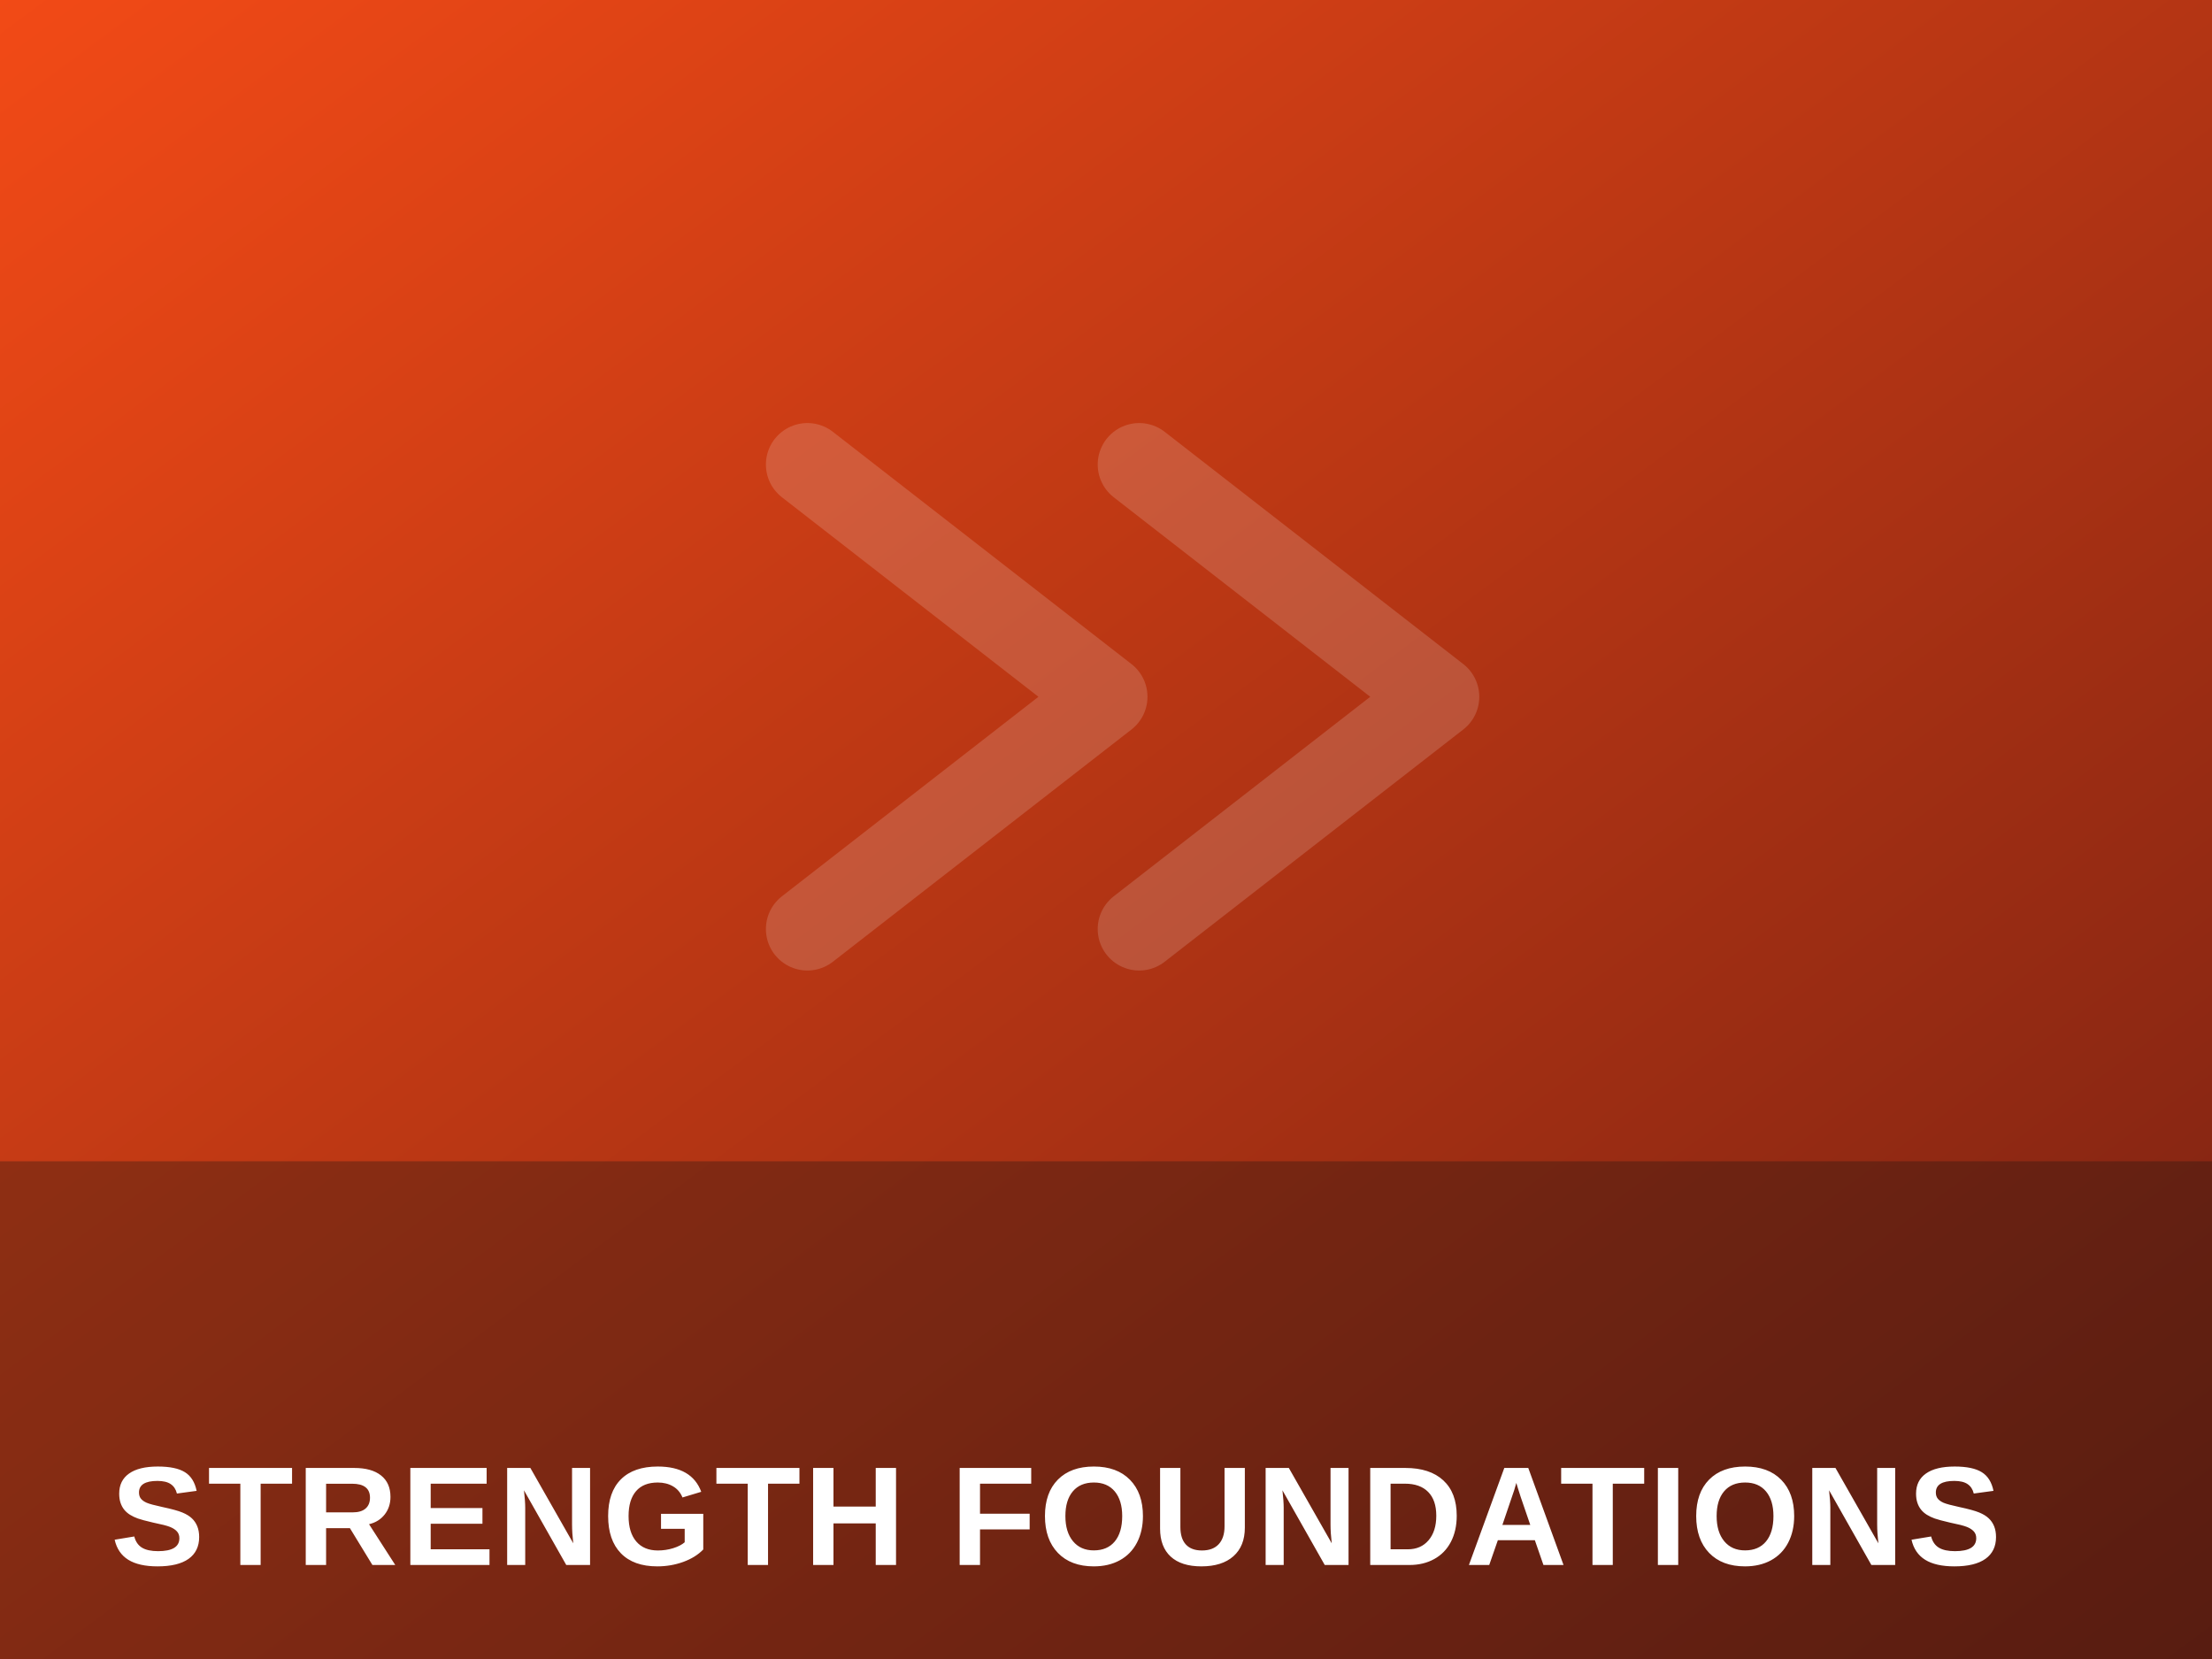
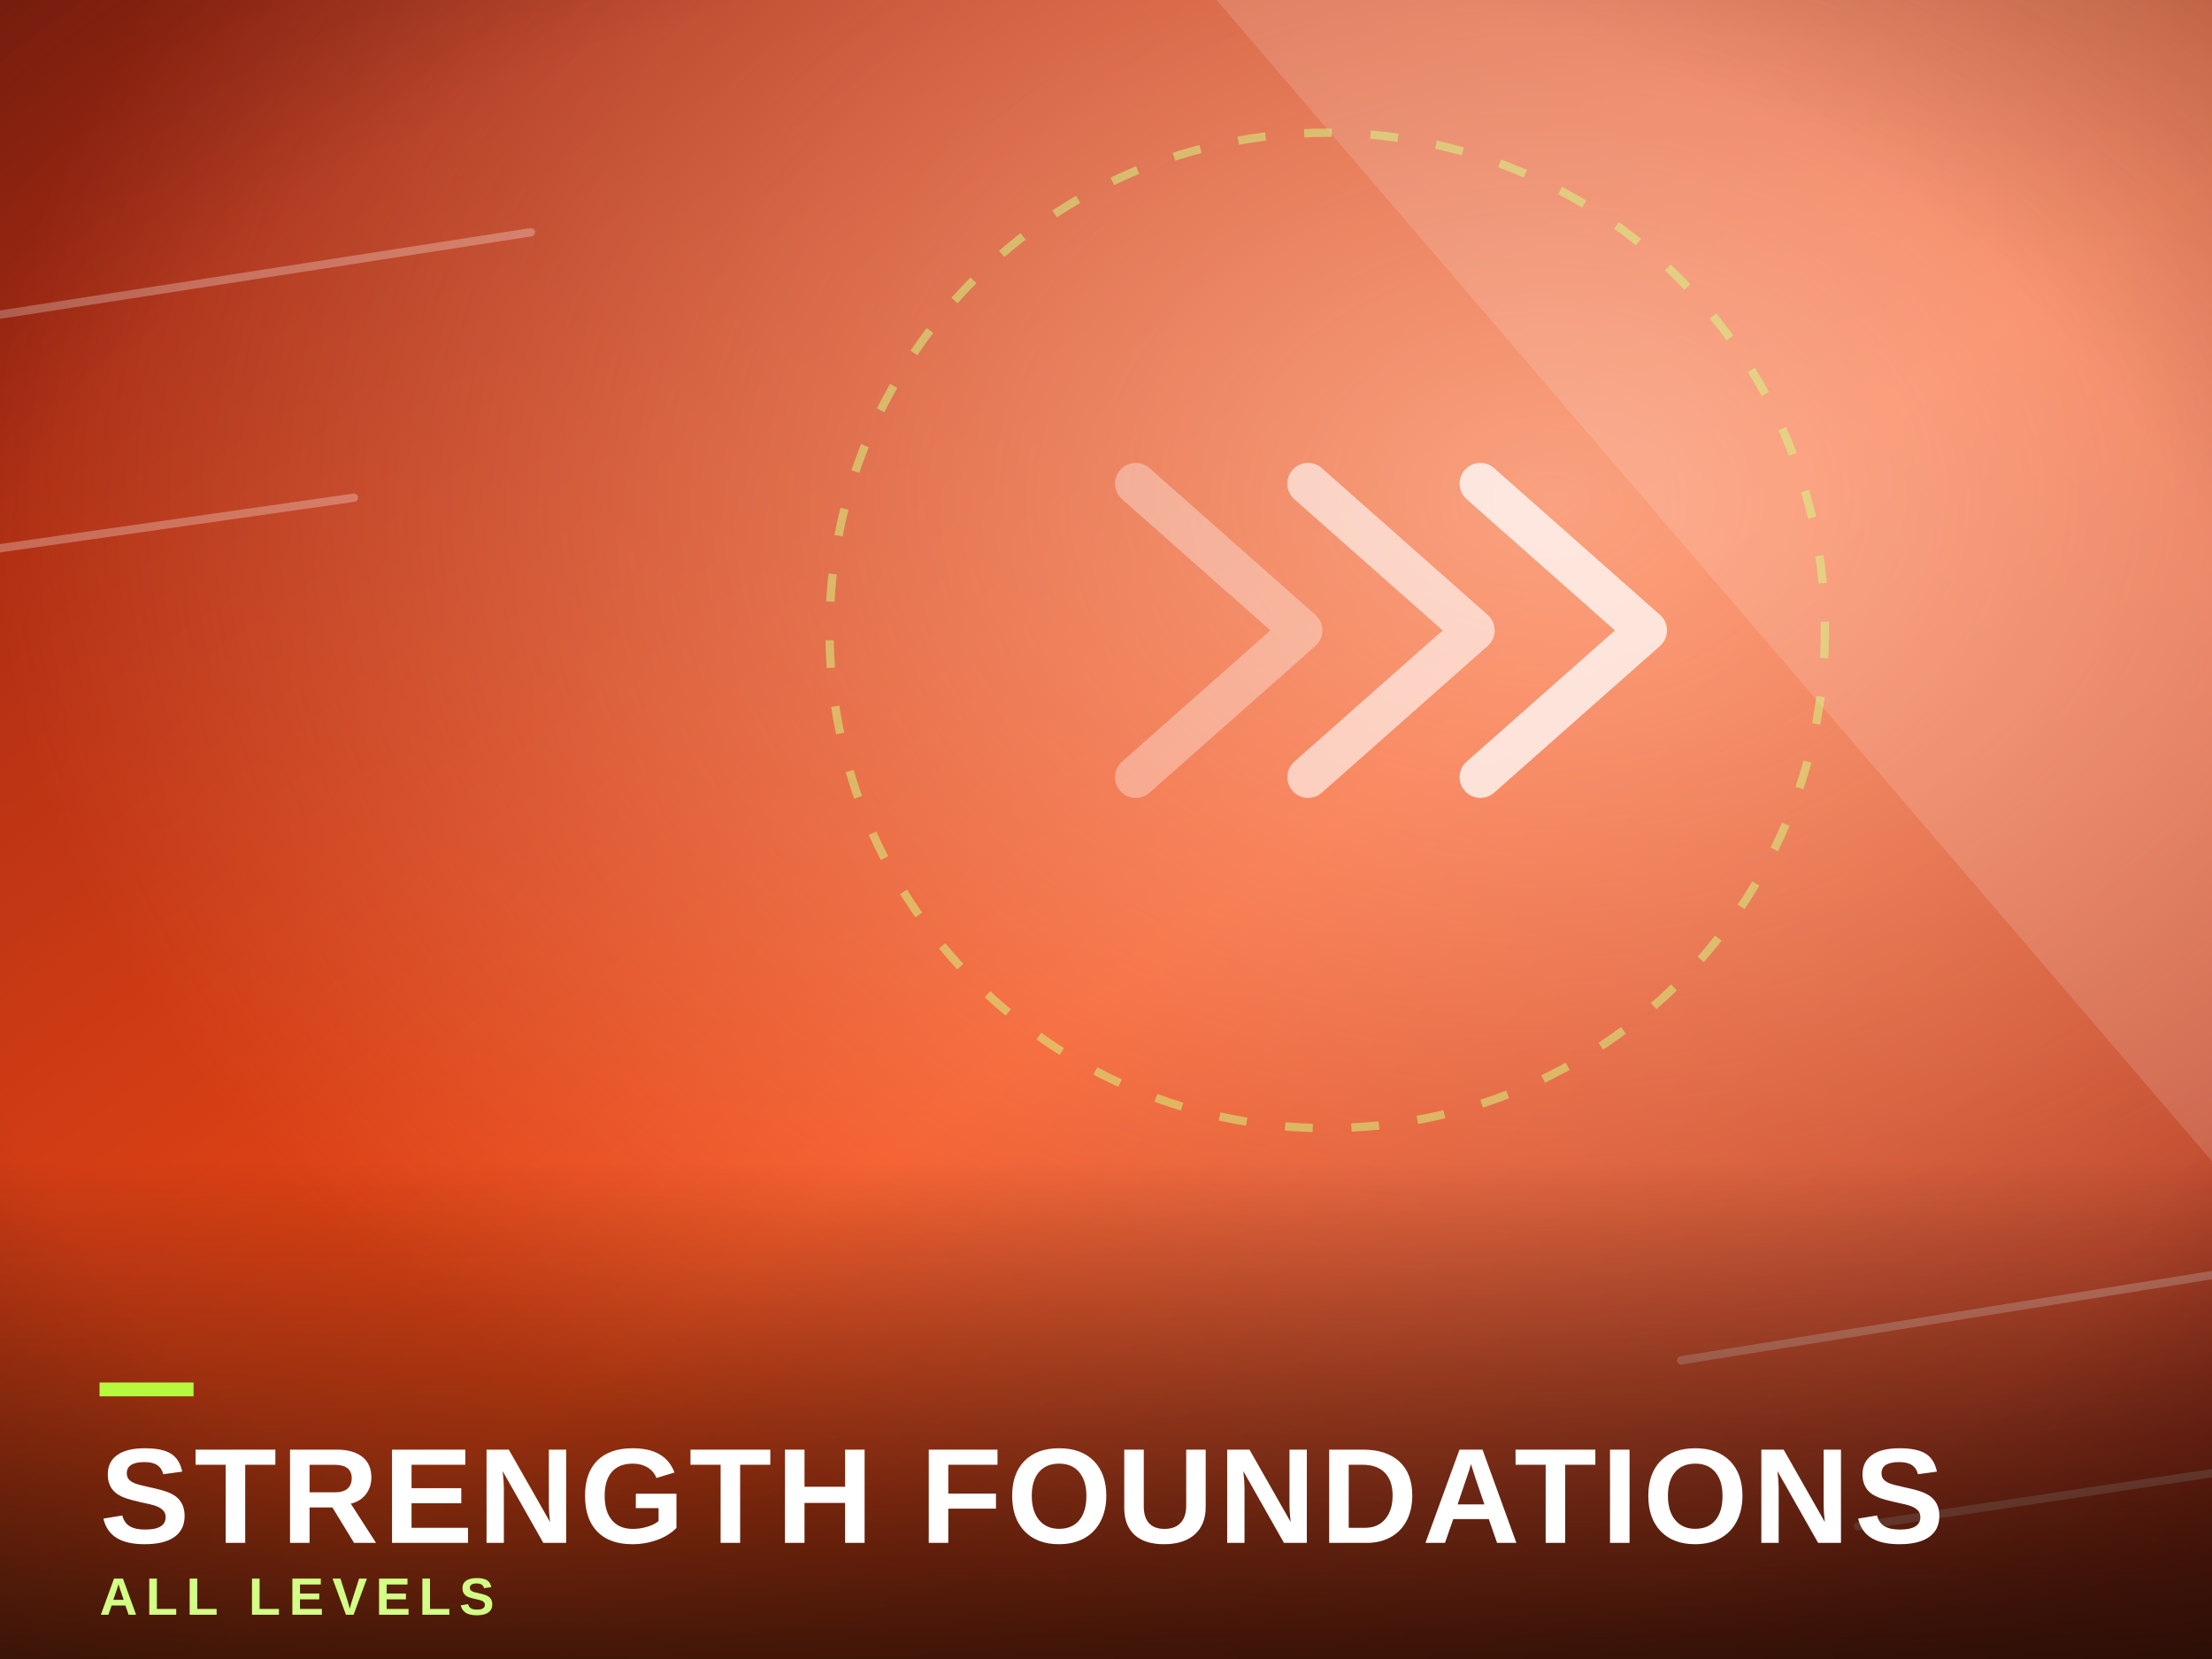
<svg xmlns="http://www.w3.org/2000/svg" width="800" height="600" viewBox="0 0 800 600" role="img" aria-label="Strength Foundations">
  <defs>
-     <linearGradient id="bg" x1="0" y1="0" x2="1" y2="1">
-       <stop offset="0" stop-color="#f24a16" />
-       <stop offset="1" stop-color="#762012" />
+     <linearGradient id="bg16" x1="0" y1="0" x2="1" y2="1">
+       <stop offset="0" stop-color="#932312" />
+       <stop offset="0.55" stop-color="#f24a16" />
+       <stop offset="1" stop-color="#932312" />
+     </linearGradient>
+     <radialGradient id="glow16" cx="0.7" cy="0.3" r="0.7">
+       <stop offset="0" stop-color="#ffc0a3" stop-opacity="0.75" />
+       <stop offset="1" stop-color="#ffc0a3" stop-opacity="0" />
+     </radialGradient>
+     <radialGradient id="vig16" cx="0.5" cy="0.5" r="0.95">
+       <stop offset="0.55" stop-color="#000" stop-opacity="0" />
+       <stop offset="1" stop-color="#1a0c05" stop-opacity="0.5" />
+     </radialGradient>
+     <linearGradient id="fade16" x1="0" y1="0" x2="0" y2="1">
+       <stop offset="0" stop-color="#170a04" stop-opacity="0" />
+       <stop offset="1" stop-color="#170a04" stop-opacity="0.78" />
    </linearGradient>
  </defs>
-   <rect width="800" height="600" fill="url(#bg)" />
-   <g stroke="#fff" stroke-opacity="0.16" stroke-width="30" fill="none" stroke-linecap="round" stroke-linejoin="round">
-     <path d="M292 168 L400 252 L292 336" />
-     <path d="M412 168 L520 252 L412 336" />
+   <rect width="800" height="600" fill="url(#bg16)" />
+   <rect width="800" height="600" fill="url(#glow16)" />
+   <path d="M440 0 L800 420 V0 Z" fill="#ffffff" opacity="0.14" />
+   <g stroke="#ffffff" stroke-opacity="0.28" stroke-width="3" stroke-linecap="round">
+     <line x1="-40" y1="120" x2="192" y2="84" />
+     <line x1="-40" y1="204" x2="128" y2="180" />
+     <line x1="608" y1="492" x2="832" y2="456" />
+     <line x1="672" y1="552" x2="832" y2="528" />
  </g>
-   <rect x="0" y="420" width="800" height="180" fill="#15130f" opacity="0.32" />
-   <text x="40" y="566" font-family="Arial, sans-serif" font-size="51" font-weight="800" letter-spacing="1" fill="#fff" text-transform="uppercase">STRENGTH FOUNDATIONS</text>
+   <g stroke="#ffffff" stroke-opacity="0.75" stroke-width="15" fill="none" stroke-linecap="round" stroke-linejoin="round">
+     <path d="M410.769 174.923 L470.769 228 L410.769 281.077" opacity="0.45" />
+     <path d="M473.077 174.923 L533.077 228 L473.077 281.077" opacity="0.8" />
+     <path d="M535.385 174.923 L595.385 228 L535.385 281.077" />
+   </g>
+   <circle cx="480" cy="228" r="180" fill="none" stroke="#d2ff85" stroke-opacity="0.5" stroke-width="3" stroke-dasharray="10 14" />
+   <rect width="800" height="600" fill="url(#vig16)" />
+   <g>
+     <rect x="0" y="420" width="800" height="180" fill="url(#fade16)" />
+     <rect x="36" y="500" width="34" height="5" fill="#b6f93f" />
+     <text x="36" y="558" font-family="Arial, sans-serif" font-size="49" font-weight="800" letter-spacing="1.5" fill="#fff">STRENGTH FOUNDATIONS</text>
+     <text x="36" y="584" font-family="Arial, sans-serif" font-size="19" font-weight="700" letter-spacing="3" fill="#d2ff85">ALL LEVELS</text>
+   </g>
</svg>
